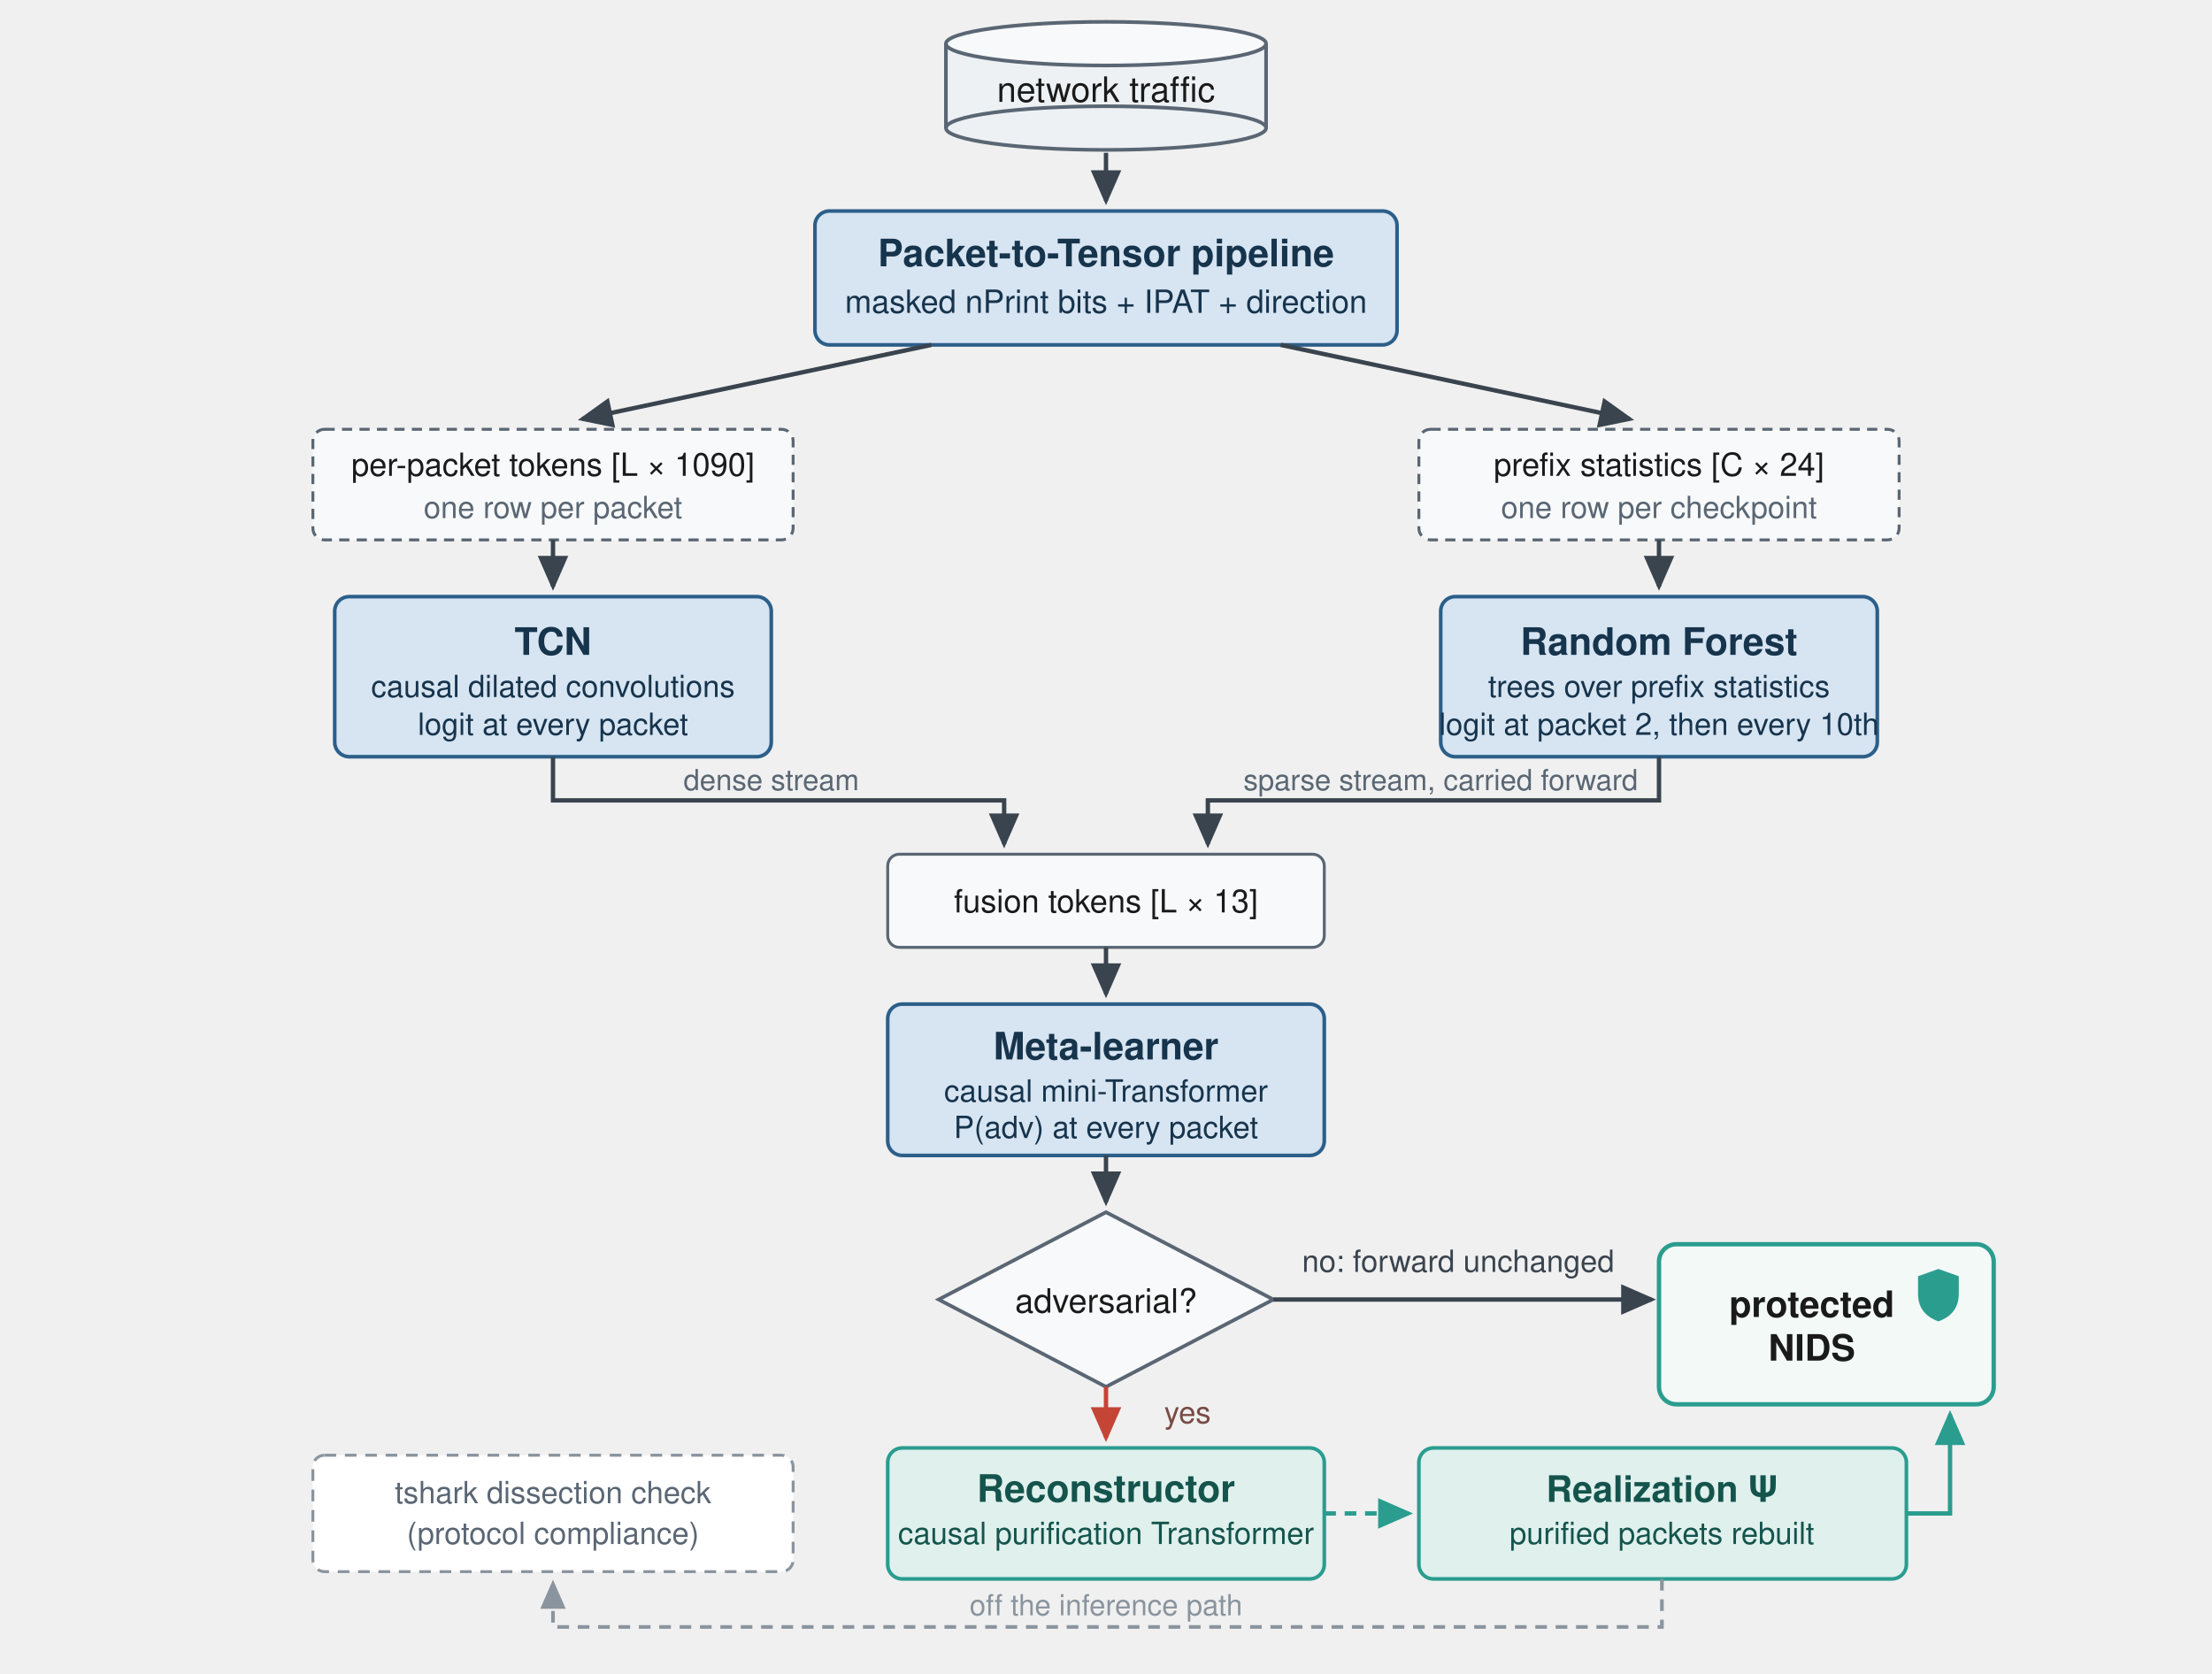
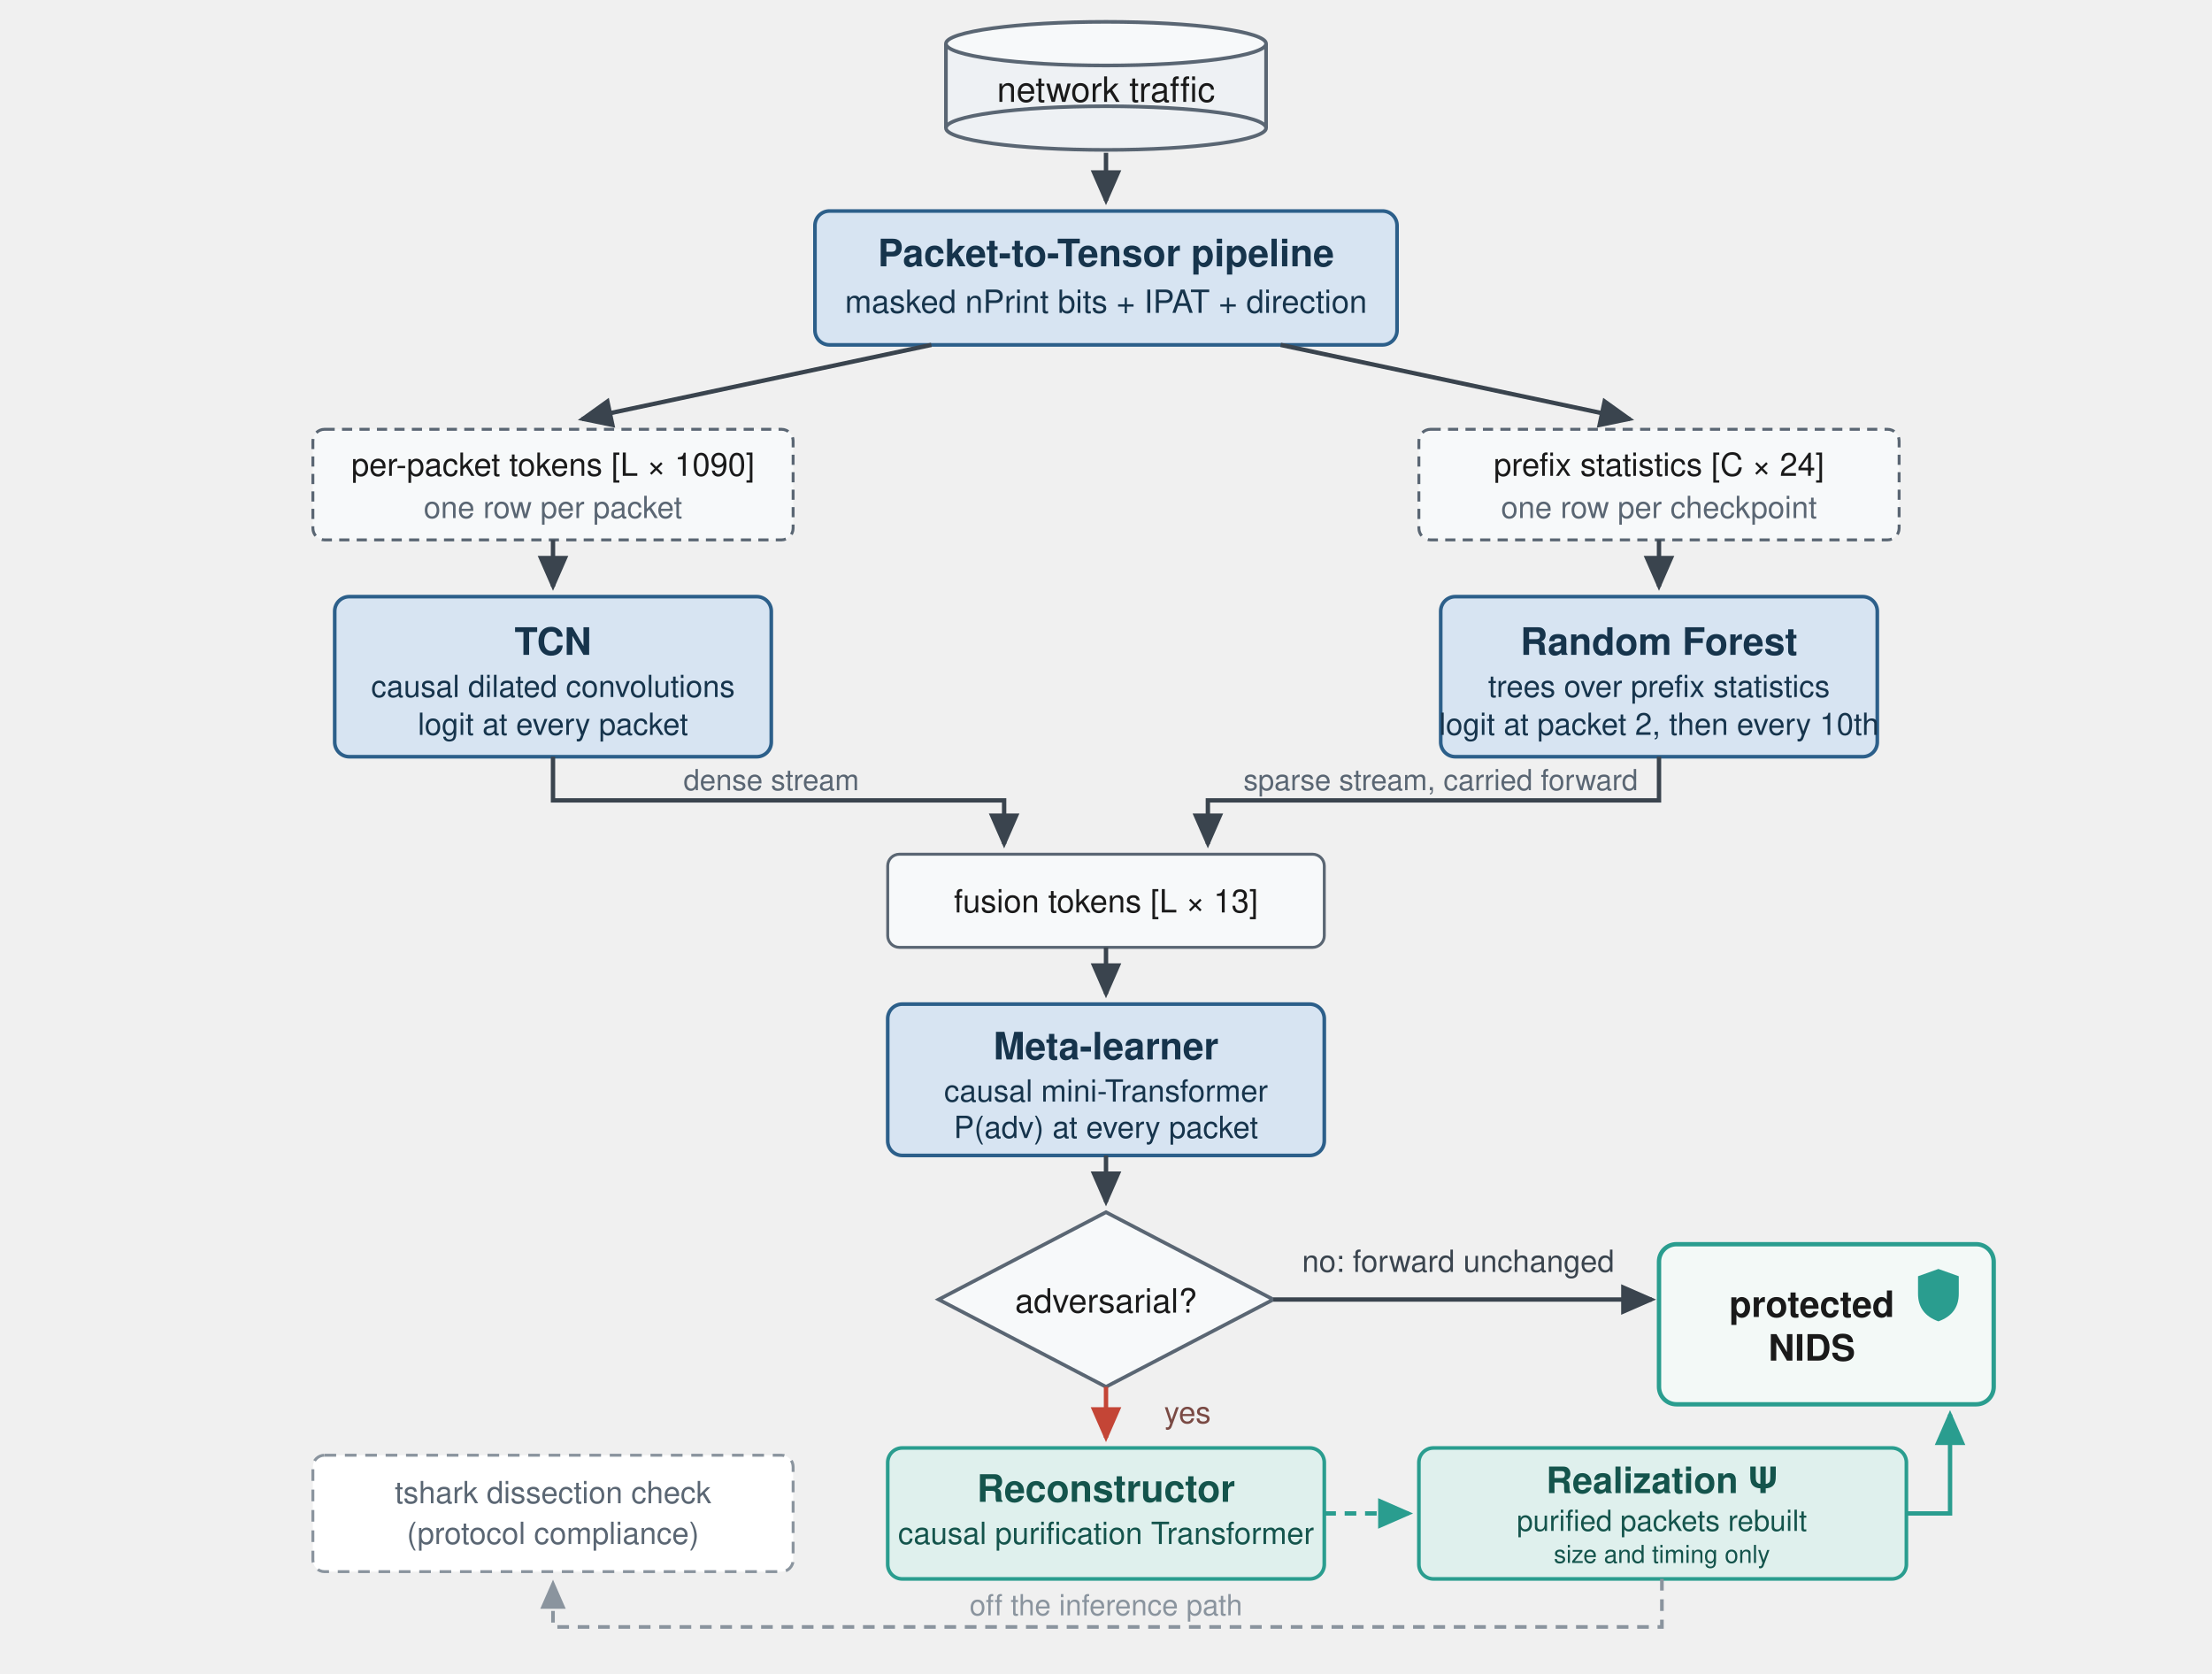
<svg xmlns="http://www.w3.org/2000/svg" viewBox="0 0 1520 1150" font-family="Helvetica, Arial, sans-serif">
  <defs>
    <marker id="arr" markerWidth="10" markerHeight="10" refX="7" refY="3.5" orient="auto">
      <path d="M0,0 L8,3.5 L0,7 Z" fill="#3a444e" />
    </marker>
    <marker id="arrRed" markerWidth="10" markerHeight="10" refX="7" refY="3.5" orient="auto">
      <path d="M0,0 L8,3.5 L0,7 Z" fill="#c44536" />
    </marker>
    <marker id="arrTeal" markerWidth="10" markerHeight="10" refX="7" refY="3.5" orient="auto">
      <path d="M0,0 L8,3.5 L0,7 Z" fill="#2a9d8f" />
    </marker>
    <marker id="arrGrey" markerWidth="10" markerHeight="10" refX="7" refY="3.5" orient="auto">
      <path d="M0,0 L8,3.5 L0,7 Z" fill="#8a949e" />
    </marker>
  </defs>
  <g>
    <rect x="650" y="30" width="220" height="58" fill="#eef1f4" stroke="none" />
    <line x1="650" y1="30" x2="650" y2="88" stroke="#5a6673" stroke-width="2.5" />
    <line x1="870" y1="30" x2="870" y2="88" stroke="#5a6673" stroke-width="2.5" />
    <ellipse cx="760" cy="88" rx="110" ry="15" fill="#eef1f4" stroke="#5a6673" stroke-width="2.5" />
    <ellipse cx="760" cy="30" rx="110" ry="15" fill="#f7f9fa" stroke="#5a6673" stroke-width="2.5" />
    <text x="760" y="70" text-anchor="middle" font-size="24" fill="#1a1a1a">network traffic</text>
  </g>
  <line x1="760" y1="105" x2="760" y2="138" stroke="#3a444e" stroke-width="3" marker-end="url(#arr)" />
  <rect x="560" y="145" width="400" height="92" rx="10" fill="#d7e4f2" stroke="#2c5f8a" stroke-width="2.5" />
  <text x="760" y="183" text-anchor="middle" font-size="26" font-weight="bold" fill="#16344c">Packet-to-Tensor pipeline</text>
  <text x="760" y="215" text-anchor="middle" font-size="22" fill="#16344c">masked nPrint bits + IPAT + direction</text>
  <line x1="640" y1="237" x2="400" y2="288" stroke="#3a444e" stroke-width="3" marker-end="url(#arr)" />
  <line x1="880" y1="237" x2="1120" y2="288" stroke="#3a444e" stroke-width="3" marker-end="url(#arr)" />
  <rect x="215" y="295" width="330" height="76" rx="8" fill="#f7f9fa" stroke="#5a6673" stroke-width="2" stroke-dasharray="7,5" />
  <text x="380" y="327" text-anchor="middle" font-size="22" fill="#1a1a1a">per-packet tokens  [L × 1090]</text>
  <text x="380" y="356" text-anchor="middle" font-size="21" fill="#5a6673">one row per packet</text>
  <rect x="975" y="295" width="330" height="76" rx="8" fill="#f7f9fa" stroke="#5a6673" stroke-width="2" stroke-dasharray="7,5" />
  <text x="1140" y="327" text-anchor="middle" font-size="22" fill="#1a1a1a">prefix statistics  [C × 24]</text>
  <text x="1140" y="356" text-anchor="middle" font-size="21" fill="#5a6673">one row per checkpoint</text>
  <line x1="380" y1="371" x2="380" y2="403" stroke="#3a444e" stroke-width="3" marker-end="url(#arr)" />
  <line x1="1140" y1="371" x2="1140" y2="403" stroke="#3a444e" stroke-width="3" marker-end="url(#arr)" />
  <rect x="230" y="410" width="300" height="110" rx="10" fill="#d7e4f2" stroke="#2c5f8a" stroke-width="2.5" />
  <text x="380" y="450" text-anchor="middle" font-size="26" font-weight="bold" fill="#16344c">TCN</text>
  <text x="380" y="479" text-anchor="middle" font-size="21" fill="#16344c">causal dilated convolutions</text>
  <text x="380" y="505" text-anchor="middle" font-size="21" fill="#16344c">logit at every packet</text>
  <rect x="990" y="410" width="300" height="110" rx="10" fill="#d7e4f2" stroke="#2c5f8a" stroke-width="2.5" />
  <text x="1140" y="450" text-anchor="middle" font-size="26" font-weight="bold" fill="#16344c">Random Forest</text>
  <text x="1140" y="479" text-anchor="middle" font-size="21" fill="#16344c">trees over prefix statistics</text>
  <text x="1140" y="505" text-anchor="middle" font-size="21" fill="#16344c">logit at packet 2, then every 10th</text>
  <path d="M380,520 V550 H690 V580" fill="none" stroke="#3a444e" stroke-width="3" marker-end="url(#arr)" />
  <path d="M1140,520 V550 H830 V580" fill="none" stroke="#3a444e" stroke-width="3" marker-end="url(#arr)" />
  <text x="530" y="543" text-anchor="middle" font-size="20" fill="#5a6673">dense stream</text>
  <text x="990" y="543" text-anchor="middle" font-size="20" fill="#5a6673">sparse stream, carried forward</text>
  <rect x="610" y="587" width="300" height="64" rx="8" fill="#f7f9fa" stroke="#5a6673" stroke-width="2" />
  <text x="760" y="627" text-anchor="middle" font-size="22" fill="#1a1a1a">fusion tokens  [L × 13]</text>
  <line x1="760" y1="651" x2="760" y2="683" stroke="#3a444e" stroke-width="3" marker-end="url(#arr)" />
  <rect x="610" y="690" width="300" height="104" rx="10" fill="#d7e4f2" stroke="#2c5f8a" stroke-width="2.5" />
  <text x="760" y="728" text-anchor="middle" font-size="26" font-weight="bold" fill="#16344c">Meta-learner</text>
  <text x="760" y="757" text-anchor="middle" font-size="21" fill="#16344c">causal mini-Transformer</text>
  <text x="760" y="782" text-anchor="middle" font-size="21" fill="#16344c">P(adv) at every packet</text>
  <line x1="760" y1="794" x2="760" y2="826" stroke="#3a444e" stroke-width="3" marker-end="url(#arr)" />
  <polygon points="760,833 875,893 760,953 645,893" fill="#f7f9fa" stroke="#5a6673" stroke-width="2.5" />
  <text x="760" y="902" text-anchor="middle" font-size="23" fill="#1a1a1a">adversarial?</text>
  <line x1="875" y1="893" x2="1135" y2="893" stroke="#3a444e" stroke-width="3" marker-end="url(#arr)" />
  <text x="1002" y="874" text-anchor="middle" font-size="21" fill="#3a444e">no: forward unchanged</text>
  <line x1="760" y1="953" x2="760" y2="988" stroke="#c44536" stroke-width="3" marker-end="url(#arrRed)" />
  <text x="800" y="978" text-anchor="start" font-size="21" fill="#7a4a44">yes</text>
  <rect x="610" y="995" width="300" height="90" rx="10" fill="#dff0ed" stroke="#2a9d8f" stroke-width="2.5" />
  <text x="760" y="1032" text-anchor="middle" font-size="26" font-weight="bold" fill="#14544c">Reconstructor</text>
  <text x="760" y="1061" text-anchor="middle" font-size="21" fill="#14544c">causal purification Transformer</text>
  <line x1="910" y1="1040" x2="968" y2="1040" stroke="#2a9d8f" stroke-width="3" marker-end="url(#arrTeal)" stroke-dasharray="8,6" />
  <rect x="975" y="995" width="335" height="90" rx="10" fill="#dff0ed" stroke="#2a9d8f" stroke-width="2.5" />
-   <text x="1142" y="1032" text-anchor="middle" font-size="25" font-weight="bold" fill="#14544c">Realization Ψ</text>
-   <text x="1142" y="1061" text-anchor="middle" font-size="21" fill="#14544c">purified packets rebuilt</text>
+   <text x="1142" y="1026" text-anchor="middle" font-size="25" font-weight="bold" fill="#14544c">Realization Ψ</text>
+   <text x="1142" y="1052" text-anchor="middle" font-size="20" fill="#14544c">purified packets rebuilt</text>
+   <text x="1142" y="1074" text-anchor="middle" font-size="17" fill="#14544c">size and timing only</text>
  <path d="M1310,1040 H1340 V972" fill="none" stroke="#2a9d8f" stroke-width="3" marker-end="url(#arrTeal)" />
  <path d="M1142,1085 V1118 H380 V1088" fill="none" stroke="#8a949e" stroke-width="2.5" stroke-dasharray="8,6" marker-end="url(#arrGrey)" />
  <text x="760" y="1110" text-anchor="middle" font-size="20" fill="#8a949e">off the inference path</text>
  <rect x="215" y="1000" width="330" height="80" rx="8" fill="#ffffff" stroke="#8a949e" stroke-width="2" stroke-dasharray="8,6" />
  <text x="380" y="1033" text-anchor="middle" font-size="21" fill="#5a6673">tshark dissection check</text>
  <text x="380" y="1061" text-anchor="middle" font-size="21" fill="#5a6673">(protocol compliance)</text>
  <rect x="1140" y="855" width="230" height="110" rx="12" fill="#f3f9f7" stroke="#2a9d8f" stroke-width="3" />
  <path d="M1332,872 l14,5 v12 q0,14 -14,19 q-14,-5 -14,-19 v-12 Z" fill="#2a9d8f" />
  <text x="1245" y="905" text-anchor="middle" font-size="25" font-weight="bold" fill="#1a1a1a">protected</text>
  <text x="1245" y="935" text-anchor="middle" font-size="25" font-weight="bold" fill="#1a1a1a">NIDS</text>
</svg>
